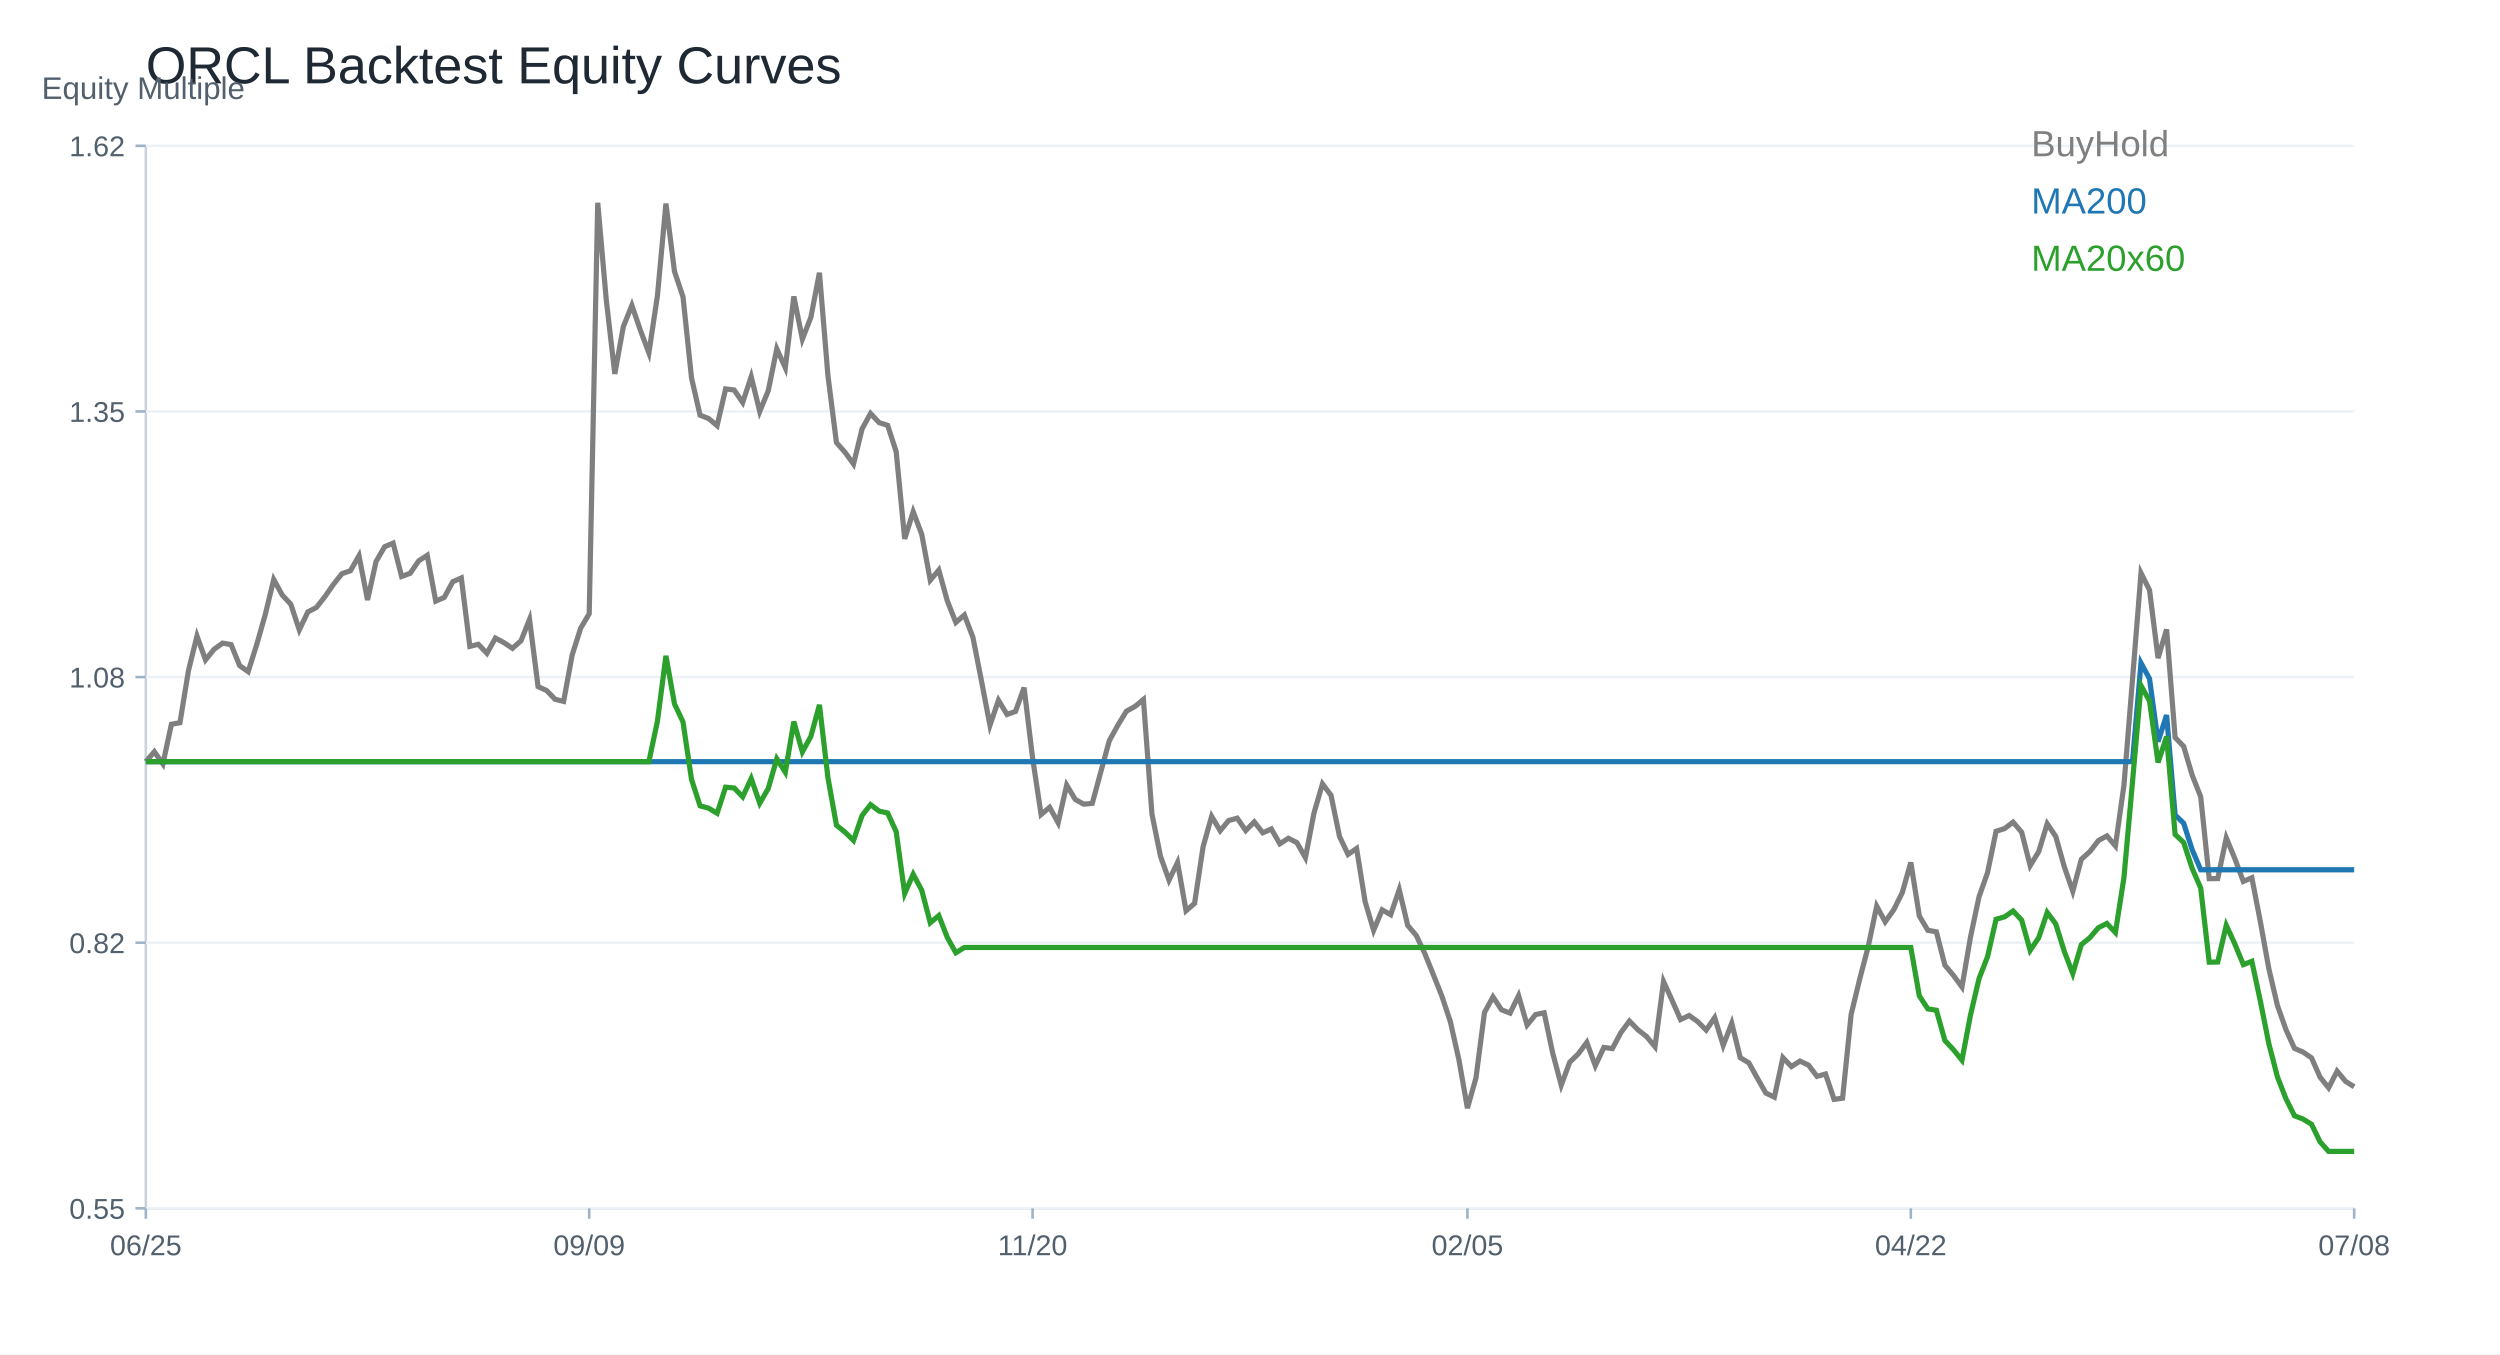
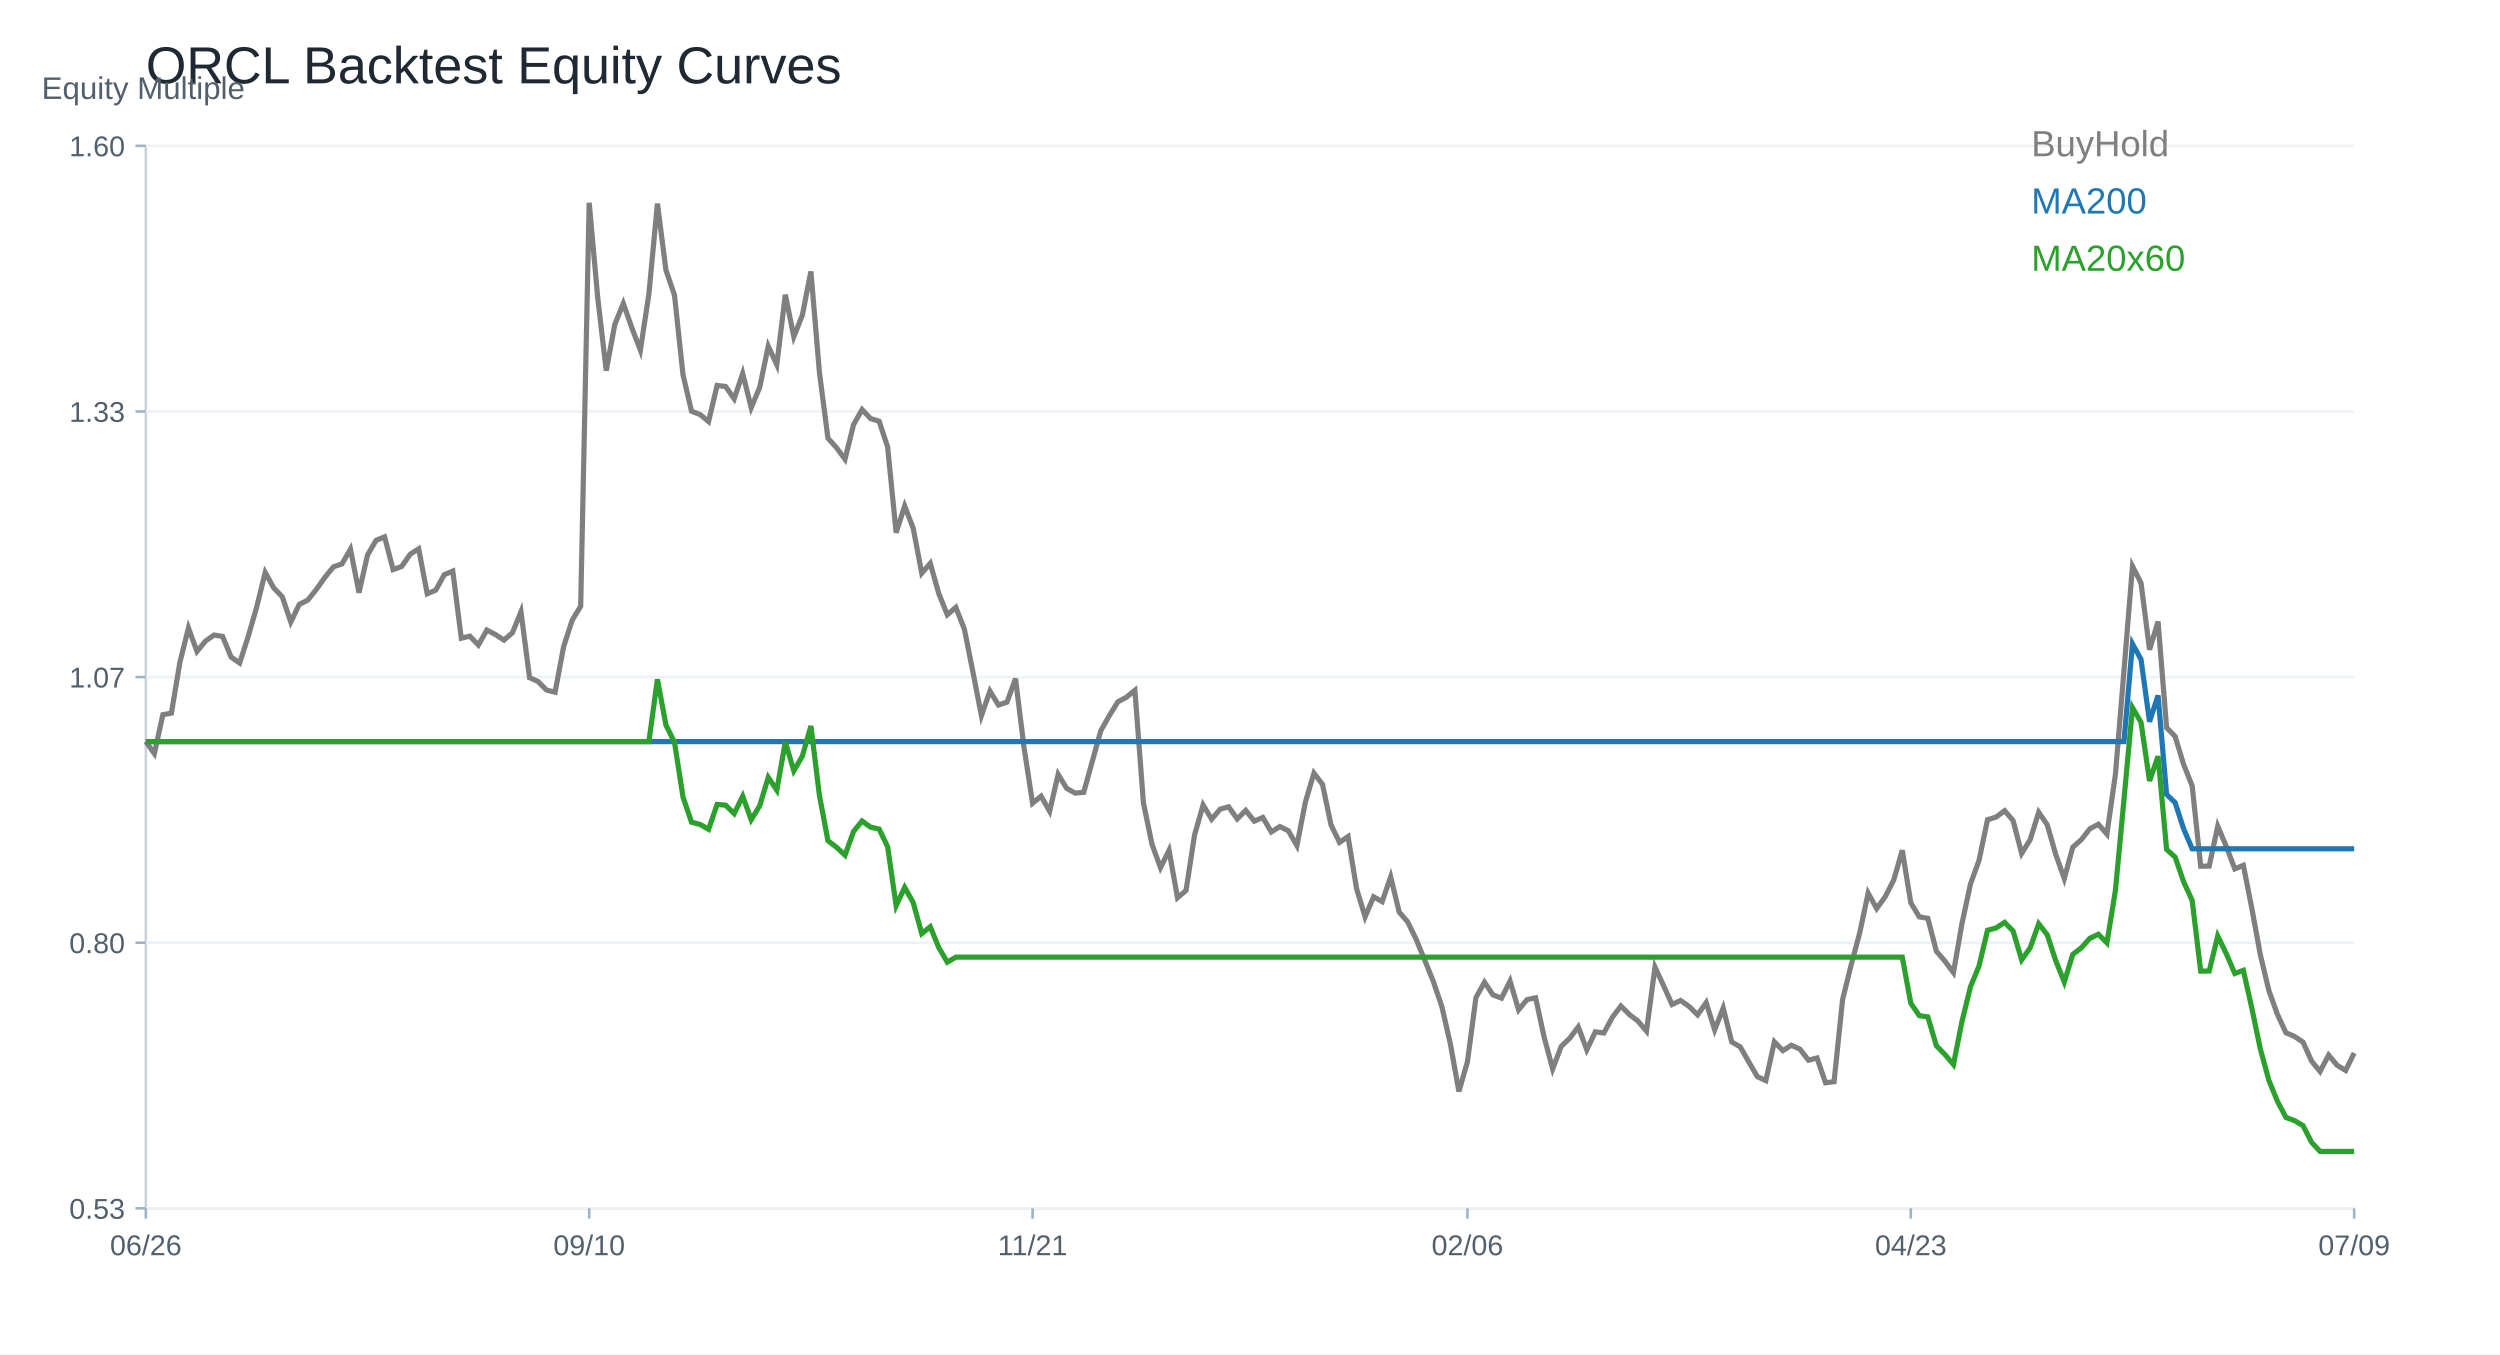
<svg xmlns="http://www.w3.org/2000/svg" width="960" height="520" viewBox="0 0 960 520">
  <rect width="100%" height="100%" fill="white" />
  <text x="56.00" y="32.00" font-size="20" font-family="Arial" fill="#1f2933" text-anchor="start">ORCL Backtest Equity Curves</text>
  <line x1="56" y1="464" x2="904" y2="464" stroke="#cbd2d9" />
  <line x1="56" y1="56" x2="56" y2="464" stroke="#cbd2d9" />
  <text x="16.00" y="38.00" font-size="12" font-family="Arial" fill="#52606d" text-anchor="start">Equity Multiple</text>
  <line x1="56" y1="464.00" x2="904" y2="464.00" stroke="#edf2f7" />
  <line x1="52" y1="464.00" x2="56" y2="464.00" stroke="#9fb3c8" />
-   <text x="48.00" y="468.00" font-size="11" font-family="Arial" fill="#52606d" text-anchor="end">0.55</text>
+   <text x="48.00" y="468.00" font-size="11" font-family="Arial" fill="#52606d" text-anchor="end">0.53</text>
  <line x1="56" y1="362.00" x2="904" y2="362.00" stroke="#edf2f7" />
  <line x1="52" y1="362.00" x2="56" y2="362.00" stroke="#9fb3c8" />
-   <text x="48.00" y="366.00" font-size="11" font-family="Arial" fill="#52606d" text-anchor="end">0.82</text>
+   <text x="48.00" y="366.00" font-size="11" font-family="Arial" fill="#52606d" text-anchor="end">0.80</text>
  <line x1="56" y1="260.00" x2="904" y2="260.00" stroke="#edf2f7" />
  <line x1="52" y1="260.00" x2="56" y2="260.00" stroke="#9fb3c8" />
-   <text x="48.00" y="264.00" font-size="11" font-family="Arial" fill="#52606d" text-anchor="end">1.08</text>
+   <text x="48.00" y="264.00" font-size="11" font-family="Arial" fill="#52606d" text-anchor="end">1.07</text>
  <line x1="56" y1="158.00" x2="904" y2="158.00" stroke="#edf2f7" />
  <line x1="52" y1="158.00" x2="56" y2="158.00" stroke="#9fb3c8" />
-   <text x="48.00" y="162.00" font-size="11" font-family="Arial" fill="#52606d" text-anchor="end">1.35</text>
+   <text x="48.00" y="162.00" font-size="11" font-family="Arial" fill="#52606d" text-anchor="end">1.33</text>
  <line x1="56" y1="56.00" x2="904" y2="56.00" stroke="#edf2f7" />
  <line x1="52" y1="56.00" x2="56" y2="56.00" stroke="#9fb3c8" />
-   <text x="48.00" y="60.00" font-size="11" font-family="Arial" fill="#52606d" text-anchor="end">1.62</text>
+   <text x="48.00" y="60.00" font-size="11" font-family="Arial" fill="#52606d" text-anchor="end">1.60</text>
  <line x1="56.00" y1="464" x2="56.00" y2="468" stroke="#9fb3c8" />
-   <text x="56.00" y="482.00" font-size="11" font-family="Arial" fill="#52606d" text-anchor="middle">06/25</text>
+   <text x="56.00" y="482.00" font-size="11" font-family="Arial" fill="#52606d" text-anchor="middle">06/26</text>
  <line x1="226.25" y1="464" x2="226.25" y2="468" stroke="#9fb3c8" />
-   <text x="226.25" y="482.00" font-size="11" font-family="Arial" fill="#52606d" text-anchor="middle">09/09</text>
+   <text x="226.25" y="482.00" font-size="11" font-family="Arial" fill="#52606d" text-anchor="middle">09/10</text>
  <line x1="396.51" y1="464" x2="396.51" y2="468" stroke="#9fb3c8" />
-   <text x="396.51" y="482.00" font-size="11" font-family="Arial" fill="#52606d" text-anchor="middle">11/20</text>
+   <text x="396.51" y="482.00" font-size="11" font-family="Arial" fill="#52606d" text-anchor="middle">11/21</text>
  <line x1="563.49" y1="464" x2="563.49" y2="468" stroke="#9fb3c8" />
-   <text x="563.49" y="482.00" font-size="11" font-family="Arial" fill="#52606d" text-anchor="middle">02/05</text>
+   <text x="563.49" y="482.00" font-size="11" font-family="Arial" fill="#52606d" text-anchor="middle">02/06</text>
  <line x1="733.75" y1="464" x2="733.75" y2="468" stroke="#9fb3c8" />
-   <text x="733.75" y="482.00" font-size="11" font-family="Arial" fill="#52606d" text-anchor="middle">04/22</text>
+   <text x="733.75" y="482.00" font-size="11" font-family="Arial" fill="#52606d" text-anchor="middle">04/23</text>
  <line x1="904.00" y1="464" x2="904.00" y2="468" stroke="#9fb3c8" />
-   <text x="904.00" y="482.00" font-size="11" font-family="Arial" fill="#52606d" text-anchor="middle">07/08</text>
-   <polyline fill="none" stroke="#7f7f7f" stroke-width="2" points="56.00,292.47 59.27,288.66 62.55,293.34 65.82,278.12 69.10,277.52 72.37,257.53 75.64,244.22 78.92,253.40 82.19,249.33 85.47,246.96 88.74,247.52 92.02,255.59 95.29,257.92 98.56,247.59 101.84,236.07 105.11,222.53 108.39,228.52 111.66,232.00 114.93,241.87 118.21,234.98 121.48,233.29 124.76,229.12 128.03,224.42 131.31,220.29 134.58,219.16 137.85,213.40 141.13,230.40 144.40,215.65 147.68,209.95 150.95,208.56 154.22,221.36 157.50,220.16 160.77,215.38 164.05,213.24 167.32,230.83 170.59,229.42 173.87,223.38 177.14,221.94 180.42,248.21 183.69,247.41 186.97,250.87 190.24,245.03 193.51,246.78 196.79,248.96 200.06,246.05 203.34,237.85 206.61,263.65 209.88,265.15 213.16,268.52 216.43,269.34 219.71,251.52 222.98,241.20 226.25,235.69 229.53,77.86 232.80,115.07 236.08,143.57 239.35,125.47 242.63,117.27 245.90,126.79 249.17,135.50 252.45,113.62 255.72,78.18 259.00,104.22 262.27,113.98 265.54,145.12 268.82,159.43 272.09,160.70 275.37,163.46 278.64,149.34 281.92,149.75 285.19,154.55 288.46,144.65 291.74,158.01 295.01,150.03 298.29,133.95 301.56,141.23 304.83,113.83 308.11,130.23 311.38,121.82 314.66,104.74 317.93,144.24 321.20,169.97 324.48,173.66 327.75,178.20 331.03,164.71 334.30,158.77 337.58,162.28 340.85,163.32 344.12,173.39 347.40,206.92 350.67,196.50 353.95,205.17 357.22,222.80 360.49,218.90 363.77,230.75 367.04,239.02 370.32,236.16 373.59,244.69 376.86,261.37 380.14,278.52 383.41,268.91 386.69,274.35 389.96,273.20 393.24,264.03 396.51,291.05 399.78,312.77 403.06,310.01 406.33,315.93 409.61,301.48 412.88,306.97 416.15,308.80 419.43,308.51 422.70,296.44 425.98,284.42 429.25,278.50 432.53,273.11 435.80,271.31 439.07,268.61 442.35,312.61 445.62,328.78 448.90,337.98 452.17,331.19 455.44,349.74 458.72,346.88 461.99,325.14 465.27,313.47 468.54,319.00 471.81,315.09 475.09,314.18 478.36,318.93 481.64,315.60 484.91,319.79 488.19,318.33 491.46,324.01 494.73,321.90 498.01,323.56 501.28,329.36 504.56,312.26 507.83,301.01 511.10,305.37 514.38,321.22 517.65,328.09 520.93,325.82 524.20,346.22 527.47,357.25 530.75,349.39 534.02,351.26 537.30,341.62 540.57,355.38 543.85,359.22 547.12,366.14 550.39,374.23 553.67,382.48 556.94,392.32 560.22,406.93 563.49,425.53 566.76,413.96 570.04,388.81 573.31,382.79 576.59,387.77 579.86,389.02 583.14,382.33 586.41,393.60 589.68,389.58 592.96,388.91 596.23,404.35 599.51,416.71 602.78,407.89 606.05,404.70 609.33,400.28 612.60,409.25 615.88,402.22 619.15,402.65 622.42,396.52 625.70,392.10 628.97,395.44 632.25,398.00 635.52,401.94 638.80,376.89 642.07,384.12 645.34,391.52 648.62,389.95 651.89,392.28 655.17,395.55 658.44,390.77 661.71,401.43 664.99,392.92 668.26,406.16 671.54,408.11 674.81,413.98 678.08,419.73 681.36,421.30 684.63,406.12 687.91,409.56 691.18,407.46 694.46,408.99 697.73,413.32 701.00,412.42 704.28,422.13 707.55,421.71 710.83,389.59 714.10,376.07 717.37,363.59 720.65,347.96 723.92,353.97 727.20,349.36 730.47,342.78 733.75,331.18 737.02,351.74 740.29,357.24 743.57,357.82 746.84,370.65 750.12,374.55 753.39,379.02 756.66,359.89 759.94,344.39 763.21,335.12 766.49,319.22 769.76,318.19 773.03,315.70 776.31,319.57 779.58,332.41 782.86,327.04 786.13,316.32 789.41,321.20 792.68,332.81 795.95,342.25 799.23,329.97 802.50,327.02 805.78,322.79 809.05,320.99 812.32,324.84 815.60,301.50 818.87,261.04 822.15,220.06 825.42,226.60 828.69,252.71 831.97,241.69 835.24,283.21 838.52,286.62 841.79,297.63 845.07,305.97 848.34,337.41 851.61,337.36 854.89,321.76 858.16,329.66 861.44,338.46 864.71,337.06 867.98,353.96 871.26,372.11 874.53,386.09 877.81,395.38 881.08,402.58 884.36,403.99 887.63,406.21 890.90,413.63 894.18,417.72 897.45,411.32 900.73,415.28 904.00,417.32" />
+   <text x="904.00" y="482.00" font-size="11" font-family="Arial" fill="#52606d" text-anchor="middle">07/09</text>
+   <polyline fill="none" stroke="#7f7f7f" stroke-width="2" points="56.00,284.77 59.27,289.37 62.55,274.43 65.82,273.84 69.10,254.22 72.37,241.15 75.64,250.16 78.92,246.17 82.19,243.84 85.47,244.39 88.74,252.31 92.02,254.60 95.29,244.46 98.56,233.15 101.84,219.86 105.11,225.75 108.39,229.15 111.66,238.84 114.93,232.08 118.21,230.42 121.48,226.33 124.76,221.71 128.03,217.66 131.31,216.56 134.58,210.90 137.85,227.58 141.13,213.11 144.40,207.51 147.68,206.15 150.95,218.72 154.22,217.54 157.50,212.84 160.77,210.74 164.05,228.01 167.32,226.62 170.59,220.70 173.87,219.29 177.14,245.07 180.42,244.28 183.69,247.68 186.97,241.95 190.24,243.66 193.51,245.80 196.79,242.95 200.06,234.90 203.34,260.22 206.61,261.70 209.88,265.00 213.16,265.80 216.43,248.32 219.71,238.18 222.98,232.78 226.25,77.86 229.53,114.38 232.80,142.36 236.08,124.59 239.35,116.54 242.63,125.89 245.90,134.44 249.17,112.96 252.45,78.18 255.72,103.73 259.00,113.31 262.27,143.88 265.54,157.92 268.82,159.17 272.09,161.88 275.37,148.02 278.64,148.43 281.92,153.14 285.19,143.41 288.46,156.53 291.74,148.70 295.01,132.91 298.29,140.06 301.56,113.16 304.83,129.27 308.11,121.01 311.38,104.24 314.66,143.01 317.93,168.27 321.20,171.90 324.48,176.35 327.75,163.10 331.03,157.28 334.30,160.73 337.58,161.74 340.85,171.63 344.12,204.54 347.40,194.31 350.67,202.82 353.95,220.12 357.22,216.30 360.49,227.93 363.77,236.05 367.04,233.24 370.32,241.61 373.59,257.98 376.86,274.82 380.14,265.38 383.41,270.73 386.69,269.60 389.96,260.59 393.24,287.12 396.51,308.44 399.78,305.73 403.06,311.53 406.33,297.36 409.61,302.74 412.88,304.55 416.15,304.26 419.43,292.41 422.70,280.61 425.98,274.80 429.25,269.51 432.53,267.74 435.80,265.10 439.07,308.28 442.35,324.15 445.62,333.18 448.90,326.51 452.17,344.73 455.44,341.92 458.72,320.58 461.99,309.12 465.27,314.56 468.54,310.71 471.81,309.82 475.09,314.48 478.36,311.21 481.64,315.32 484.91,313.89 488.19,319.47 491.46,317.40 494.73,319.02 498.01,324.73 501.28,307.93 504.56,296.89 507.83,301.18 511.10,316.73 514.38,323.47 517.65,321.25 520.93,341.27 524.20,352.09 527.47,344.39 530.75,346.21 534.02,336.75 537.30,350.26 540.57,354.03 543.85,360.82 547.12,368.76 550.39,376.86 553.67,386.52 556.94,400.86 560.22,419.12 563.49,407.76 566.76,383.08 570.04,377.17 573.31,382.06 576.59,383.28 579.86,376.72 583.14,387.78 586.41,383.83 589.68,383.17 592.96,398.33 596.23,410.46 599.51,401.81 602.78,398.67 606.05,394.33 609.33,403.13 612.60,396.23 615.88,396.66 619.15,390.64 622.42,386.31 625.70,389.59 628.97,392.09 632.25,395.97 635.52,371.38 638.80,378.47 642.07,385.73 645.34,384.19 648.62,386.48 651.89,389.69 655.17,385.00 658.44,395.46 661.71,387.11 664.99,400.11 668.26,402.02 671.54,407.78 674.81,413.42 678.08,414.96 681.36,400.07 684.63,403.44 687.91,401.38 691.18,402.88 694.46,407.13 697.73,406.25 701.00,415.78 704.28,415.37 707.55,383.84 710.83,370.57 714.10,358.32 717.37,342.98 720.65,348.88 723.92,344.35 727.20,337.89 730.47,326.51 733.75,346.69 737.02,352.08 740.29,352.66 743.57,365.25 746.84,369.08 750.12,373.47 753.39,354.69 756.66,339.48 759.94,330.38 763.21,314.77 766.49,313.76 769.76,311.31 773.03,315.11 776.31,327.71 779.58,322.44 782.86,311.92 786.13,316.71 789.41,328.11 792.68,337.37 795.95,325.32 799.23,322.43 802.50,318.27 805.78,316.51 809.05,320.29 812.32,297.37 815.60,257.66 818.87,217.43 822.15,223.85 825.42,249.48 828.69,238.67 831.97,279.43 835.24,282.77 838.52,293.58 841.79,301.76 845.07,332.62 848.34,332.57 851.61,317.27 854.89,325.02 858.16,333.65 861.44,332.28 864.71,348.86 867.98,366.69 871.26,380.41 874.53,389.53 877.81,396.59 881.08,397.98 884.36,400.16 887.63,407.44 890.90,411.45 894.18,405.17 897.45,409.06 900.73,411.05 904.00,404.35" />
  <text x="780.00" y="60.00" font-size="14" font-family="Arial" fill="#7f7f7f" text-anchor="start">BuyHold</text>
-   <polyline fill="none" stroke="#1f77b4" stroke-width="2" points="56.00,292.47 59.27,292.47 62.55,292.47 65.82,292.47 69.10,292.47 72.37,292.47 75.64,292.47 78.92,292.47 82.19,292.47 85.47,292.47 88.74,292.47 92.02,292.47 95.29,292.47 98.56,292.47 101.84,292.47 105.11,292.47 108.39,292.47 111.66,292.47 114.93,292.47 118.21,292.47 121.48,292.47 124.76,292.47 128.03,292.47 131.31,292.47 134.58,292.47 137.85,292.47 141.13,292.47 144.40,292.47 147.68,292.47 150.95,292.47 154.22,292.47 157.50,292.47 160.77,292.47 164.05,292.47 167.32,292.47 170.59,292.47 173.87,292.47 177.14,292.47 180.42,292.47 183.69,292.47 186.97,292.47 190.24,292.47 193.51,292.47 196.79,292.47 200.06,292.47 203.34,292.47 206.61,292.47 209.88,292.47 213.16,292.47 216.43,292.47 219.71,292.47 222.98,292.47 226.25,292.47 229.53,292.47 232.80,292.47 236.08,292.47 239.35,292.47 242.63,292.47 245.90,292.47 249.17,292.47 252.45,292.47 255.72,292.47 259.00,292.47 262.27,292.47 265.54,292.47 268.82,292.47 272.09,292.47 275.37,292.47 278.64,292.47 281.92,292.47 285.19,292.47 288.46,292.47 291.74,292.47 295.01,292.47 298.29,292.47 301.56,292.47 304.83,292.47 308.11,292.47 311.38,292.47 314.66,292.47 317.93,292.47 321.20,292.47 324.48,292.47 327.75,292.47 331.03,292.47 334.30,292.47 337.58,292.47 340.85,292.47 344.12,292.47 347.40,292.47 350.67,292.47 353.95,292.47 357.22,292.47 360.49,292.47 363.77,292.47 367.04,292.47 370.32,292.47 373.59,292.47 376.86,292.47 380.14,292.47 383.41,292.47 386.69,292.47 389.96,292.47 393.24,292.47 396.51,292.47 399.78,292.47 403.06,292.47 406.33,292.47 409.61,292.47 412.88,292.47 416.15,292.47 419.43,292.47 422.70,292.47 425.98,292.47 429.25,292.47 432.53,292.47 435.80,292.47 439.07,292.47 442.35,292.47 445.62,292.47 448.90,292.47 452.17,292.47 455.44,292.47 458.72,292.47 461.99,292.47 465.27,292.47 468.54,292.47 471.81,292.47 475.09,292.47 478.36,292.47 481.64,292.47 484.91,292.47 488.19,292.47 491.46,292.47 494.73,292.47 498.01,292.47 501.28,292.47 504.56,292.47 507.83,292.47 511.10,292.47 514.38,292.47 517.65,292.47 520.93,292.47 524.20,292.47 527.47,292.47 530.75,292.47 534.02,292.47 537.30,292.47 540.57,292.47 543.85,292.47 547.12,292.47 550.39,292.47 553.67,292.47 556.94,292.47 560.22,292.47 563.49,292.47 566.76,292.47 570.04,292.47 573.31,292.47 576.59,292.47 579.86,292.47 583.14,292.47 586.41,292.47 589.68,292.47 592.96,292.47 596.23,292.47 599.51,292.47 602.78,292.47 606.05,292.47 609.33,292.47 612.60,292.47 615.88,292.47 619.15,292.47 622.42,292.47 625.70,292.47 628.97,292.47 632.25,292.47 635.52,292.47 638.80,292.47 642.07,292.47 645.34,292.47 648.62,292.47 651.89,292.47 655.17,292.47 658.44,292.47 661.71,292.47 664.99,292.47 668.26,292.47 671.54,292.47 674.81,292.47 678.08,292.47 681.36,292.47 684.63,292.47 687.91,292.47 691.18,292.47 694.46,292.47 697.73,292.47 701.00,292.47 704.28,292.47 707.55,292.47 710.83,292.47 714.10,292.47 717.37,292.47 720.65,292.47 723.92,292.47 727.20,292.47 730.47,292.47 733.75,292.47 737.02,292.47 740.29,292.47 743.57,292.47 746.84,292.47 750.12,292.47 753.39,292.47 756.66,292.47 759.94,292.47 763.21,292.47 766.49,292.47 769.76,292.47 773.03,292.47 776.31,292.47 779.58,292.47 782.86,292.47 786.13,292.47 789.41,292.47 792.68,292.47 795.95,292.47 799.23,292.47 802.50,292.47 805.78,292.47 809.05,292.47 812.32,292.47 815.60,292.47 818.87,292.47 822.15,254.60 825.42,260.64 828.69,284.77 831.97,274.59 835.24,312.96 838.52,316.11 841.79,326.28 845.07,333.99 848.34,333.99 851.61,333.99 854.89,333.99 858.16,333.99 861.44,333.99 864.71,333.99 867.98,333.99 871.26,333.99 874.53,333.99 877.81,333.99 881.08,333.99 884.36,333.99 887.63,333.99 890.90,333.99 894.18,333.99 897.45,333.99 900.73,333.99 904.00,333.99" />
+   <polyline fill="none" stroke="#1f77b4" stroke-width="2" points="56.00,284.77 59.27,284.77 62.55,284.77 65.82,284.77 69.10,284.77 72.37,284.77 75.64,284.77 78.92,284.77 82.19,284.77 85.47,284.77 88.74,284.77 92.02,284.77 95.29,284.77 98.56,284.77 101.84,284.77 105.11,284.77 108.39,284.77 111.66,284.77 114.93,284.77 118.21,284.77 121.48,284.77 124.76,284.77 128.03,284.77 131.31,284.77 134.58,284.77 137.85,284.77 141.13,284.77 144.40,284.77 147.68,284.77 150.95,284.77 154.22,284.77 157.50,284.77 160.77,284.77 164.05,284.77 167.32,284.77 170.59,284.77 173.87,284.77 177.14,284.77 180.42,284.77 183.69,284.77 186.97,284.77 190.24,284.77 193.51,284.77 196.79,284.77 200.06,284.77 203.34,284.77 206.61,284.77 209.88,284.77 213.16,284.77 216.43,284.77 219.71,284.77 222.98,284.77 226.25,284.77 229.53,284.77 232.80,284.77 236.08,284.77 239.35,284.77 242.63,284.77 245.90,284.77 249.17,284.77 252.45,284.77 255.72,284.77 259.00,284.77 262.27,284.77 265.54,284.77 268.82,284.77 272.09,284.77 275.37,284.77 278.64,284.77 281.92,284.77 285.19,284.77 288.46,284.77 291.74,284.77 295.01,284.77 298.29,284.77 301.56,284.77 304.83,284.77 308.11,284.77 311.38,284.77 314.66,284.77 317.93,284.77 321.20,284.77 324.48,284.77 327.75,284.77 331.03,284.77 334.30,284.77 337.58,284.77 340.85,284.77 344.12,284.77 347.40,284.77 350.67,284.77 353.95,284.77 357.22,284.77 360.49,284.77 363.77,284.77 367.04,284.77 370.32,284.77 373.59,284.77 376.86,284.77 380.14,284.77 383.41,284.77 386.69,284.77 389.96,284.77 393.24,284.77 396.51,284.77 399.78,284.77 403.06,284.77 406.33,284.77 409.61,284.77 412.88,284.77 416.15,284.77 419.43,284.77 422.70,284.77 425.98,284.77 429.25,284.77 432.53,284.77 435.80,284.77 439.07,284.77 442.35,284.77 445.62,284.77 448.90,284.77 452.17,284.77 455.44,284.77 458.72,284.77 461.99,284.77 465.27,284.77 468.54,284.77 471.81,284.77 475.09,284.77 478.36,284.77 481.64,284.77 484.91,284.77 488.19,284.77 491.46,284.77 494.73,284.77 498.01,284.77 501.28,284.77 504.56,284.77 507.83,284.77 511.10,284.77 514.38,284.77 517.65,284.77 520.93,284.77 524.20,284.77 527.47,284.77 530.75,284.77 534.02,284.77 537.30,284.77 540.57,284.77 543.85,284.77 547.12,284.77 550.39,284.77 553.67,284.77 556.94,284.77 560.22,284.77 563.49,284.77 566.76,284.77 570.04,284.77 573.31,284.77 576.59,284.77 579.86,284.77 583.14,284.77 586.41,284.77 589.68,284.77 592.96,284.77 596.23,284.77 599.51,284.77 602.78,284.77 606.05,284.77 609.33,284.77 612.60,284.77 615.88,284.77 619.15,284.77 622.42,284.77 625.70,284.77 628.97,284.77 632.25,284.77 635.52,284.77 638.80,284.77 642.07,284.77 645.34,284.77 648.62,284.77 651.89,284.77 655.17,284.77 658.44,284.77 661.71,284.77 664.99,284.77 668.26,284.77 671.54,284.77 674.81,284.77 678.08,284.77 681.36,284.77 684.63,284.77 687.91,284.77 691.18,284.77 694.46,284.77 697.73,284.77 701.00,284.77 704.28,284.77 707.55,284.77 710.83,284.77 714.10,284.77 717.37,284.77 720.65,284.77 723.92,284.77 727.20,284.77 730.47,284.77 733.75,284.77 737.02,284.77 740.29,284.77 743.57,284.77 746.84,284.77 750.12,284.77 753.39,284.77 756.66,284.77 759.94,284.77 763.21,284.77 766.49,284.77 769.76,284.77 773.03,284.77 776.31,284.77 779.58,284.77 782.86,284.77 786.13,284.77 789.41,284.77 792.68,284.77 795.95,284.77 799.23,284.77 802.50,284.77 805.78,284.77 809.05,284.77 812.32,284.77 815.60,284.77 818.87,247.23 822.15,253.22 825.42,277.14 828.69,267.05 831.97,305.08 835.24,308.20 838.52,318.29 841.79,325.93 845.07,325.93 848.34,325.93 851.61,325.93 854.89,325.93 858.16,325.93 861.44,325.93 864.71,325.93 867.98,325.93 871.26,325.93 874.53,325.93 877.81,325.93 881.08,325.93 884.36,325.93 887.63,325.93 890.90,325.93 894.18,325.93 897.45,325.93 900.73,325.93 904.00,325.93" />
  <text x="780.00" y="82.00" font-size="14" font-family="Arial" fill="#1f77b4" text-anchor="start">MA200</text>
-   <polyline fill="none" stroke="#2ca02c" stroke-width="2" points="56.00,292.47 59.27,292.47 62.55,292.47 65.82,292.47 69.10,292.47 72.37,292.47 75.64,292.47 78.92,292.47 82.19,292.47 85.47,292.47 88.74,292.47 92.02,292.47 95.29,292.47 98.56,292.47 101.84,292.47 105.11,292.47 108.39,292.47 111.66,292.47 114.93,292.47 118.21,292.47 121.48,292.47 124.76,292.47 128.03,292.47 131.31,292.47 134.58,292.47 137.85,292.47 141.13,292.47 144.40,292.47 147.68,292.47 150.95,292.47 154.22,292.47 157.50,292.47 160.77,292.47 164.05,292.47 167.32,292.47 170.59,292.47 173.87,292.47 177.14,292.47 180.42,292.47 183.69,292.47 186.97,292.47 190.24,292.47 193.51,292.47 196.79,292.47 200.06,292.47 203.34,292.47 206.61,292.47 209.88,292.47 213.16,292.47 216.43,292.47 219.71,292.47 222.98,292.47 226.25,292.47 229.53,292.47 232.80,292.47 236.08,292.47 239.35,292.47 242.63,292.47 245.90,292.47 249.17,292.47 252.45,276.96 255.72,251.84 259.00,270.29 262.27,277.21 265.54,299.29 268.82,309.43 272.09,310.33 275.37,312.29 278.64,302.28 281.92,302.58 285.19,305.98 288.46,298.95 291.74,308.43 295.01,302.77 298.29,291.37 301.56,296.53 304.83,277.10 308.11,288.74 311.38,282.77 314.66,270.66 317.93,298.66 321.20,316.90 324.48,319.53 327.75,322.74 331.03,313.17 334.30,308.97 337.58,311.46 340.85,312.19 344.12,319.33 347.40,343.10 350.67,335.71 353.95,341.86 357.22,354.35 360.49,351.59 363.77,360.00 367.04,365.86 370.32,363.83 373.59,363.83 376.86,363.83 380.14,363.83 383.41,363.83 386.69,363.83 389.96,363.83 393.24,363.83 396.51,363.83 399.78,363.83 403.06,363.83 406.33,363.83 409.61,363.83 412.88,363.83 416.15,363.83 419.43,363.83 422.70,363.83 425.98,363.83 429.25,363.83 432.53,363.83 435.80,363.83 439.07,363.83 442.35,363.83 445.62,363.83 448.90,363.83 452.17,363.83 455.44,363.83 458.72,363.83 461.99,363.83 465.27,363.83 468.54,363.83 471.81,363.83 475.09,363.83 478.36,363.83 481.64,363.83 484.91,363.83 488.19,363.83 491.46,363.83 494.73,363.83 498.01,363.83 501.28,363.83 504.56,363.83 507.83,363.83 511.10,363.83 514.38,363.83 517.65,363.83 520.93,363.83 524.20,363.83 527.47,363.83 530.75,363.83 534.02,363.83 537.30,363.83 540.57,363.83 543.85,363.83 547.12,363.83 550.39,363.83 553.67,363.83 556.94,363.83 560.22,363.83 563.49,363.83 566.76,363.83 570.04,363.83 573.31,363.83 576.59,363.83 579.86,363.83 583.14,363.83 586.41,363.83 589.68,363.83 592.96,363.83 596.23,363.83 599.51,363.83 602.78,363.83 606.05,363.83 609.33,363.83 612.60,363.83 615.88,363.83 619.15,363.83 622.42,363.83 625.70,363.83 628.97,363.83 632.25,363.83 635.52,363.83 638.80,363.83 642.07,363.83 645.34,363.83 648.62,363.83 651.89,363.83 655.17,363.83 658.44,363.83 661.71,363.83 664.99,363.83 668.26,363.83 671.54,363.83 674.81,363.83 678.08,363.83 681.36,363.83 684.63,363.83 687.91,363.83 691.18,363.83 694.46,363.83 697.73,363.83 701.00,363.83 704.28,363.83 707.55,363.83 710.83,363.83 714.10,363.83 717.37,363.83 720.65,363.83 723.92,363.83 727.20,363.83 730.47,363.83 733.75,363.83 737.02,382.43 740.29,387.41 743.57,387.94 746.84,399.55 750.12,403.08 753.39,407.12 756.66,389.81 759.94,375.79 763.21,367.40 766.49,353.00 769.76,352.07 773.03,349.82 776.31,353.32 779.58,364.94 782.86,360.08 786.13,350.38 789.41,354.79 792.68,365.31 795.95,373.85 799.23,362.74 802.50,360.07 805.78,356.24 809.05,354.61 812.32,358.09 815.60,336.97 818.87,300.36 822.15,263.27 825.42,269.18 828.69,292.81 831.97,282.85 835.24,320.42 838.52,323.50 841.79,333.47 845.07,341.01 848.34,369.47 851.61,369.42 854.89,355.31 858.16,362.45 861.44,370.41 864.71,369.15 867.98,384.44 871.26,400.87 874.53,413.52 877.81,421.93 881.08,428.45 884.36,429.72 887.63,431.73 890.90,438.45 894.18,442.14 897.45,442.14 900.73,442.14 904.00,442.14" />
+   <polyline fill="none" stroke="#2ca02c" stroke-width="2" points="56.00,284.77 59.27,284.77 62.55,284.77 65.82,284.77 69.10,284.77 72.37,284.77 75.64,284.77 78.92,284.77 82.19,284.77 85.47,284.77 88.74,284.77 92.02,284.77 95.29,284.77 98.56,284.77 101.84,284.77 105.11,284.77 108.39,284.77 111.66,284.77 114.93,284.77 118.21,284.77 121.48,284.77 124.76,284.77 128.03,284.77 131.31,284.77 134.58,284.77 137.85,284.77 141.13,284.77 144.40,284.77 147.68,284.77 150.95,284.77 154.22,284.77 157.50,284.77 160.77,284.77 164.05,284.77 167.32,284.77 170.59,284.77 173.87,284.77 177.14,284.77 180.42,284.77 183.69,284.77 186.97,284.77 190.24,284.77 193.51,284.77 196.79,284.77 200.06,284.77 203.34,284.77 206.61,284.77 209.88,284.77 213.16,284.77 216.43,284.77 219.71,284.77 222.98,284.77 226.25,284.77 229.53,284.77 232.80,284.77 236.08,284.77 239.35,284.77 242.63,284.77 245.90,284.77 249.17,284.77 252.45,260.85 255.72,278.43 259.00,285.02 262.27,306.05 265.54,315.71 268.82,316.57 272.09,318.44 275.37,308.90 278.64,309.18 281.92,312.42 285.19,305.73 288.46,314.76 291.74,309.37 295.01,298.51 298.29,303.43 301.56,284.92 304.83,296.00 308.11,290.32 311.38,278.78 314.66,305.45 317.93,322.83 321.20,325.33 324.48,328.39 327.75,319.28 331.03,315.27 334.30,317.64 337.58,318.34 340.85,325.14 344.12,347.79 347.40,340.75 350.67,346.60 353.95,358.51 357.22,355.88 360.49,363.88 363.77,369.47 367.04,367.54 370.32,367.54 373.59,367.54 376.86,367.54 380.14,367.54 383.41,367.54 386.69,367.54 389.96,367.54 393.24,367.54 396.51,367.54 399.78,367.54 403.06,367.54 406.33,367.54 409.61,367.54 412.88,367.54 416.15,367.54 419.43,367.54 422.70,367.54 425.98,367.54 429.25,367.54 432.53,367.54 435.80,367.54 439.07,367.54 442.35,367.54 445.62,367.54 448.90,367.54 452.17,367.54 455.44,367.54 458.72,367.54 461.99,367.54 465.27,367.54 468.54,367.54 471.81,367.54 475.09,367.54 478.36,367.54 481.64,367.54 484.91,367.54 488.19,367.54 491.46,367.54 494.73,367.54 498.01,367.54 501.28,367.54 504.56,367.54 507.83,367.54 511.10,367.54 514.38,367.54 517.65,367.54 520.93,367.54 524.20,367.54 527.47,367.54 530.75,367.54 534.02,367.54 537.30,367.54 540.57,367.54 543.85,367.54 547.12,367.54 550.39,367.54 553.67,367.54 556.94,367.54 560.22,367.54 563.49,367.54 566.76,367.54 570.04,367.54 573.31,367.54 576.59,367.54 579.86,367.54 583.14,367.54 586.41,367.54 589.68,367.54 592.96,367.54 596.23,367.54 599.51,367.54 602.78,367.54 606.05,367.54 609.33,367.54 612.60,367.54 615.88,367.54 619.15,367.54 622.42,367.54 625.70,367.54 628.97,367.54 632.25,367.54 635.52,367.54 638.80,367.54 642.07,367.54 645.34,367.54 648.62,367.54 651.89,367.54 655.17,367.54 658.44,367.54 661.71,367.54 664.99,367.54 668.26,367.54 671.54,367.54 674.81,367.54 678.08,367.54 681.36,367.54 684.63,367.54 687.91,367.54 691.18,367.54 694.46,367.54 697.73,367.54 701.00,367.54 704.28,367.54 707.55,367.54 710.83,367.54 714.10,367.54 717.37,367.54 720.65,367.54 723.92,367.54 727.20,367.54 730.47,367.54 733.75,385.26 737.02,390.00 740.29,390.50 743.57,401.56 746.84,404.93 750.12,408.78 753.39,392.29 756.66,378.93 759.94,370.93 763.21,357.22 766.49,356.34 769.76,354.19 773.03,357.52 776.31,368.60 779.58,363.97 782.86,354.73 786.13,358.93 789.41,368.94 792.68,377.08 795.95,366.49 799.23,363.95 802.50,360.30 805.78,358.75 809.05,362.07 812.32,341.95 815.60,307.07 818.87,271.73 822.15,277.37 825.42,299.88 828.69,290.39 831.97,326.18 835.24,329.12 838.52,338.61 841.79,345.80 845.07,372.91 848.34,372.86 851.61,359.42 854.89,366.23 858.16,373.81 861.44,372.61 864.71,387.17 867.98,402.83 871.26,414.88 874.53,422.89 877.81,429.10 881.08,430.31 884.36,432.22 887.63,438.62 890.90,442.14 894.18,442.14 897.45,442.14 900.73,442.14 904.00,442.14" />
  <text x="780.00" y="104.00" font-size="14" font-family="Arial" fill="#2ca02c" text-anchor="start">MA20x60</text>
</svg>
